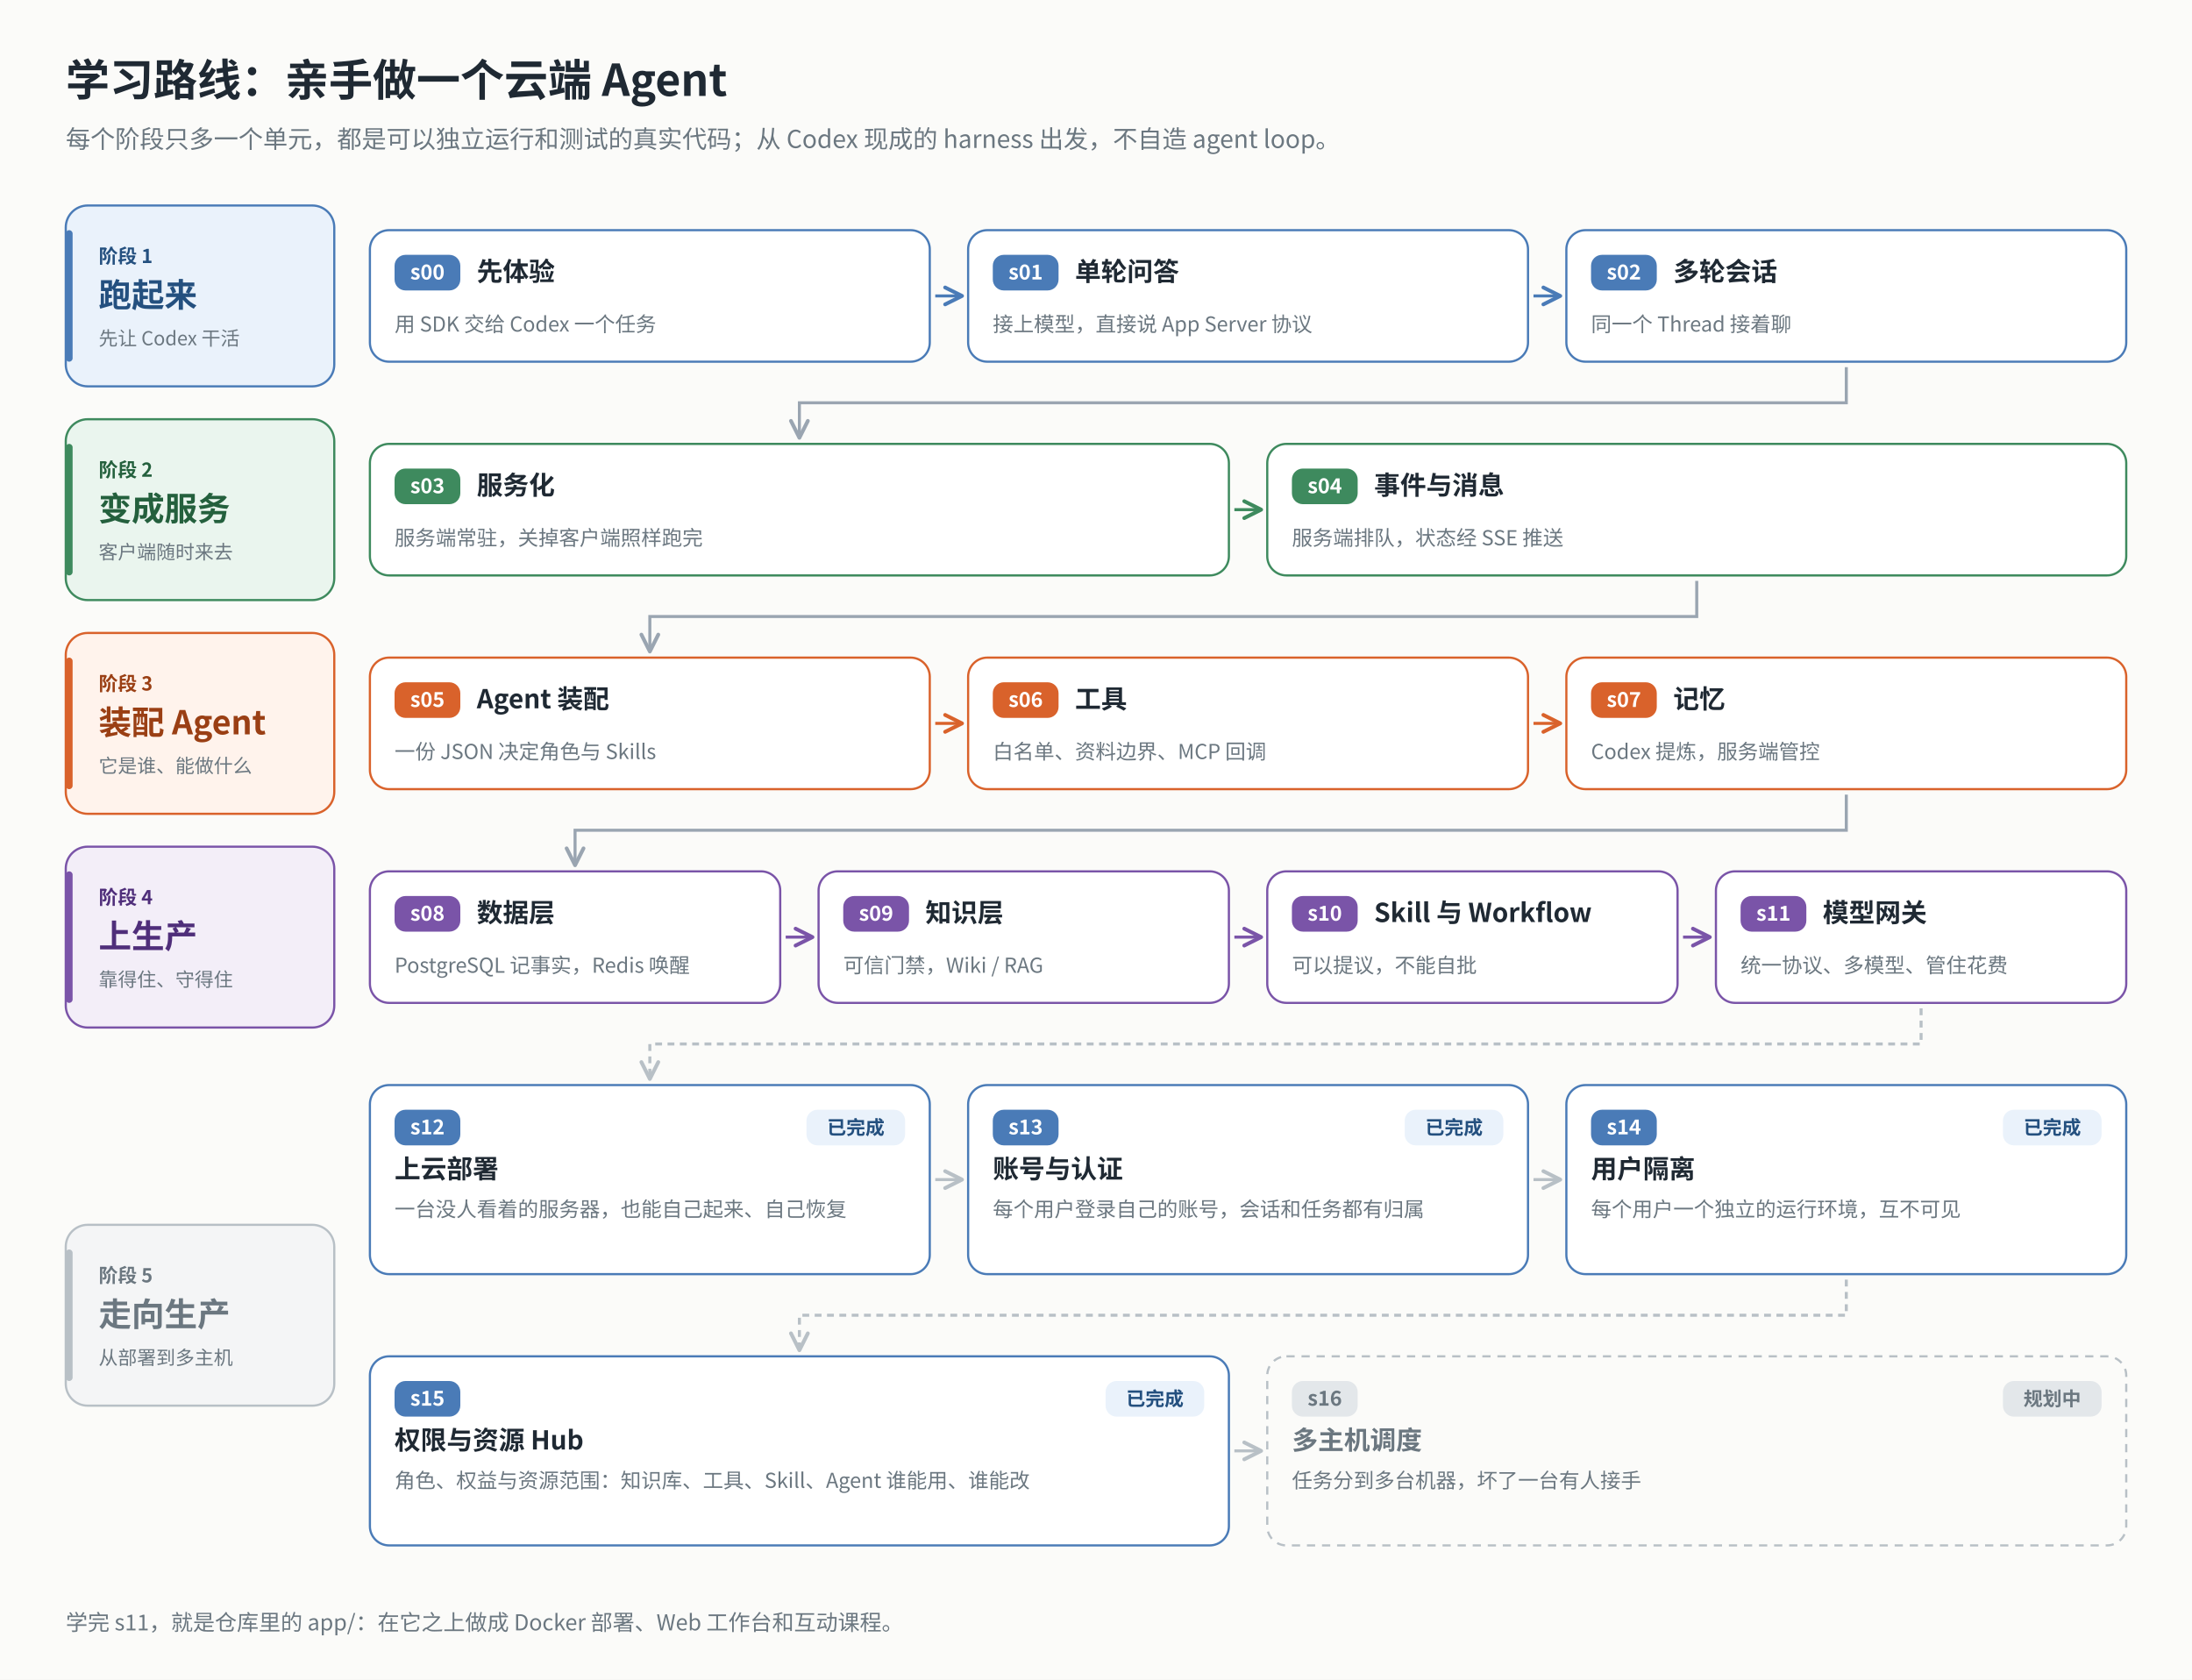
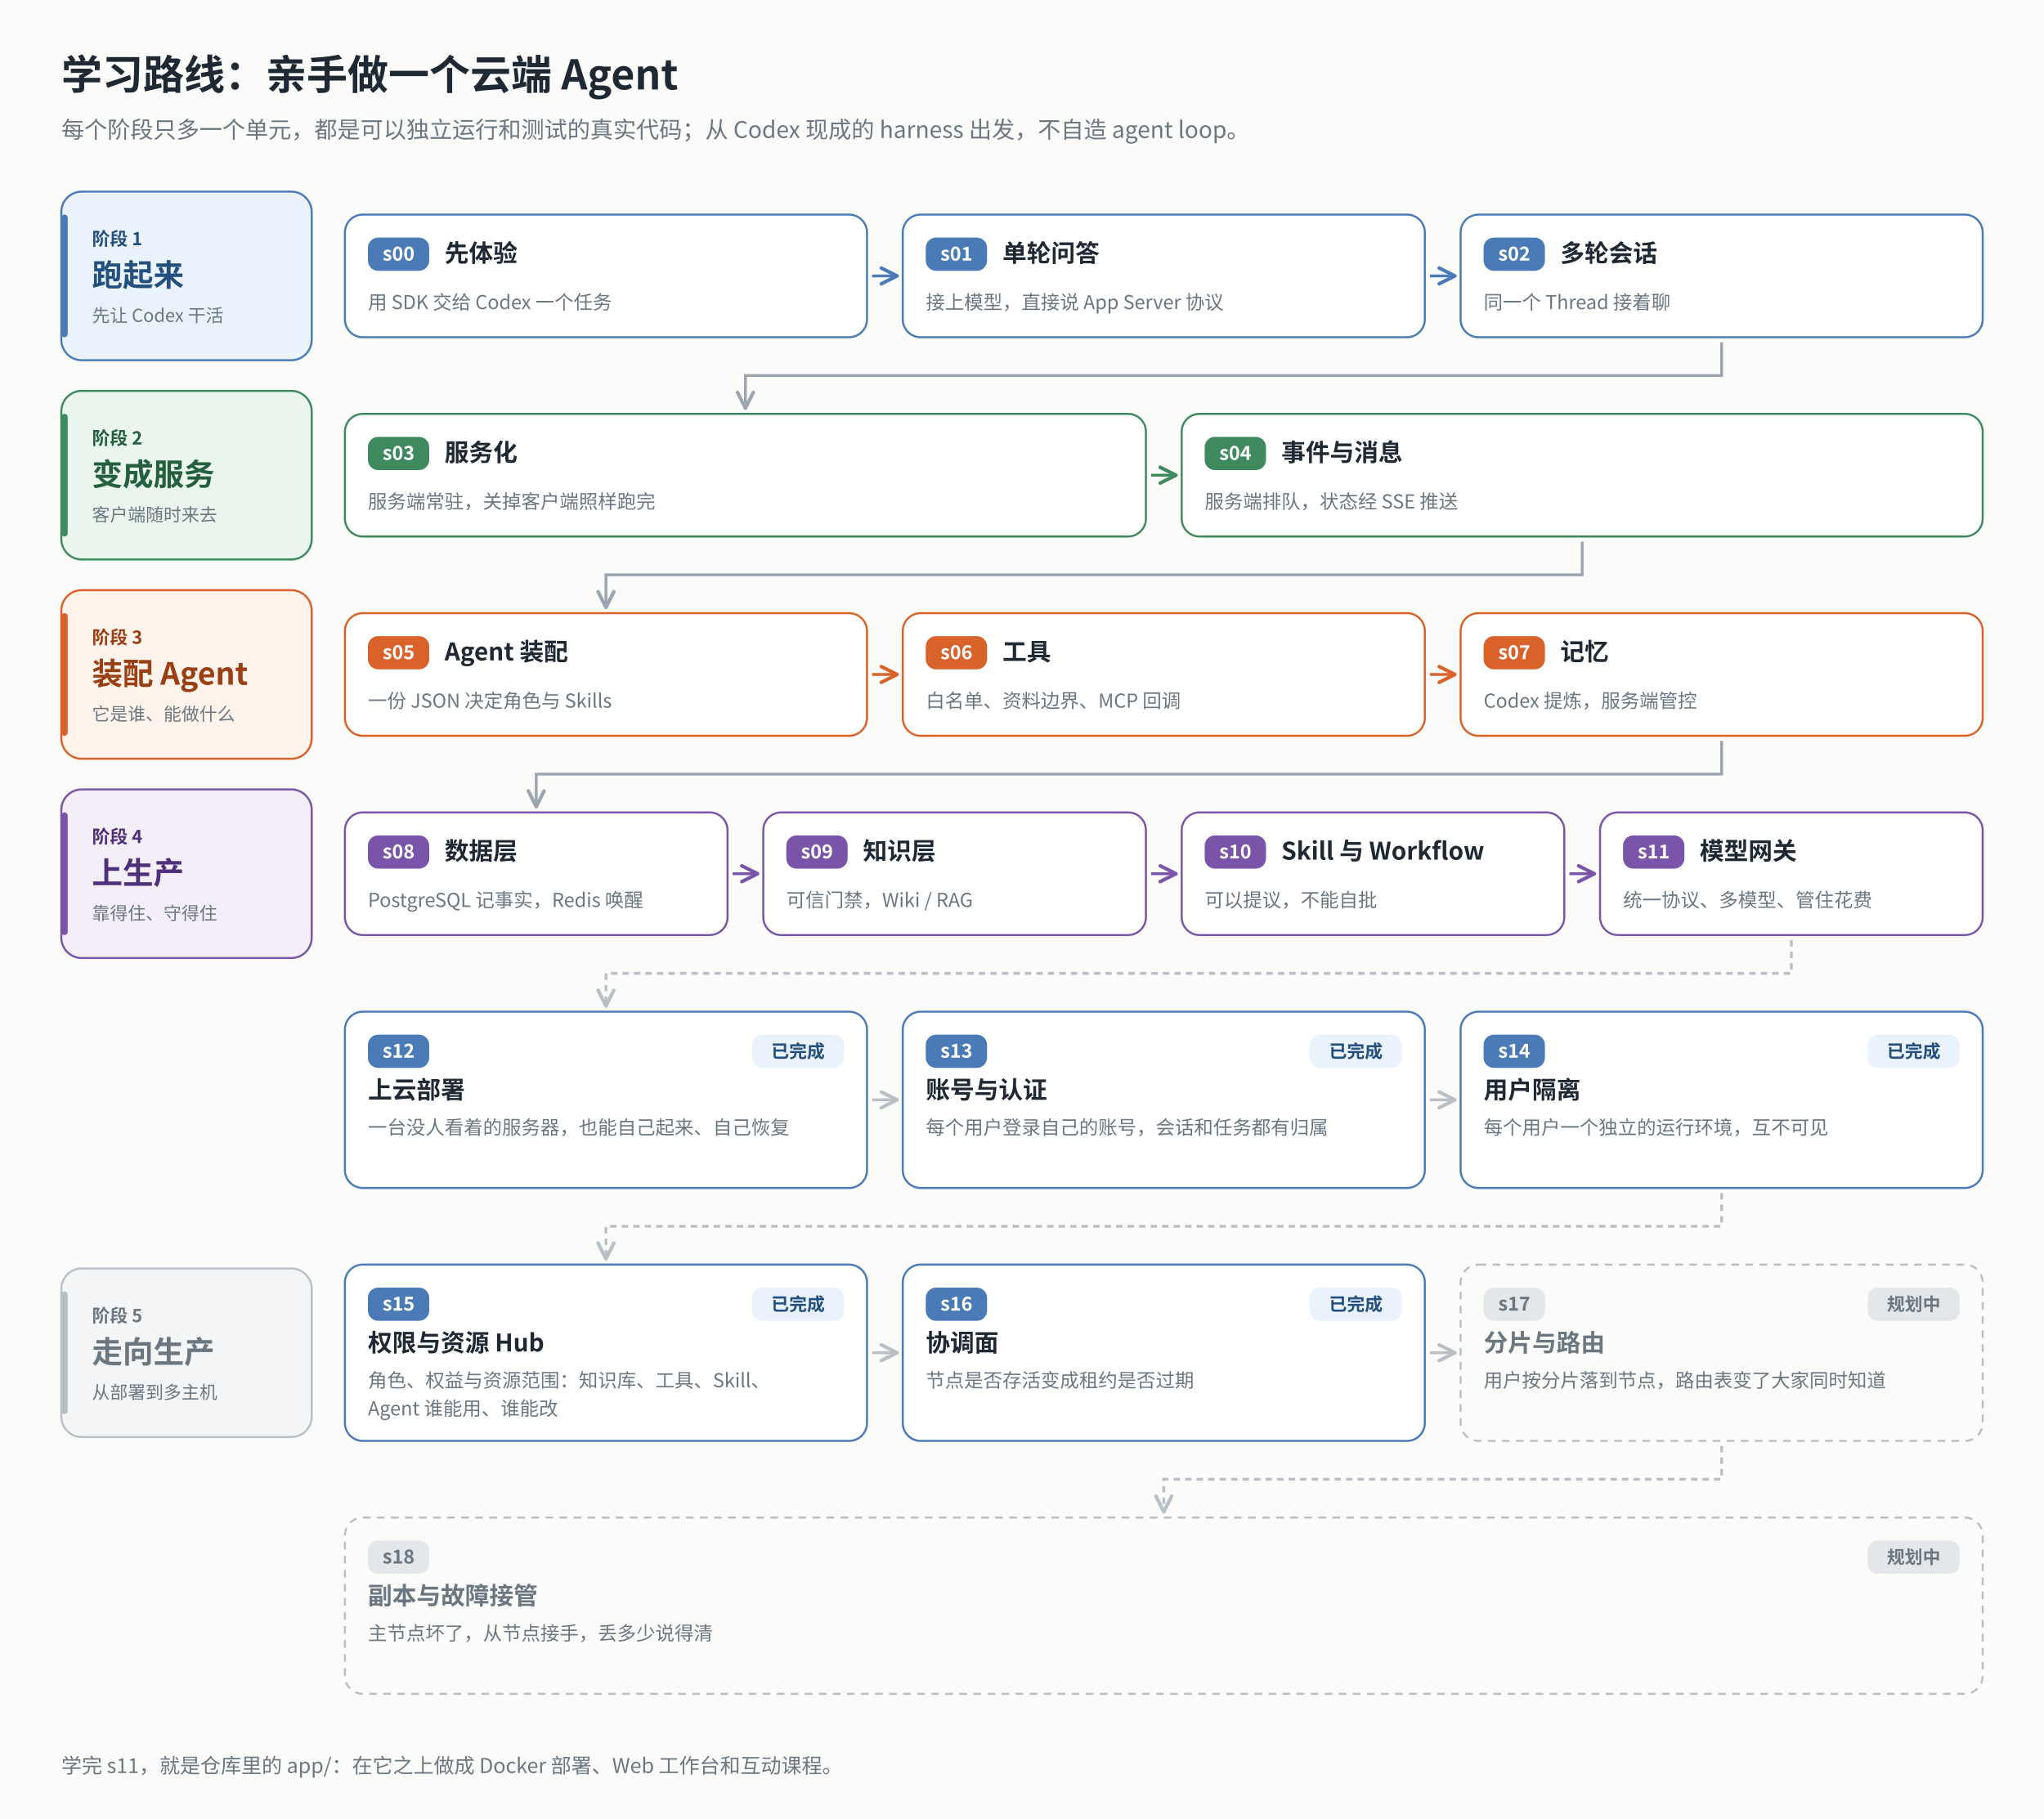
- <svg xmlns="http://www.w3.org/2000/svg" width="1600" height="1226" viewBox="0 0 1600 1226" role="img" aria-labelledby="title desc">
+ <svg xmlns="http://www.w3.org/2000/svg" width="1600" height="1424" viewBox="0 0 1600 1424" role="img" aria-labelledby="title desc">
  <defs>
    <marker id="arrow-4A7BB7" viewBox="0 0 10 10" refX="8" refY="5" markerWidth="7" markerHeight="7" orient="auto-start-reverse">
      <path d="M1 1 L9 5 L1 9" fill="none" stroke="#4A7BB7" stroke-width="1.8" stroke-linecap="round" stroke-linejoin="round" />
    </marker>
    <marker id="arrow-3E8A5E" viewBox="0 0 10 10" refX="8" refY="5" markerWidth="7" markerHeight="7" orient="auto-start-reverse">
      <path d="M1 1 L9 5 L1 9" fill="none" stroke="#3E8A5E" stroke-width="1.8" stroke-linecap="round" stroke-linejoin="round" />
    </marker>
    <marker id="arrow-D9622B" viewBox="0 0 10 10" refX="8" refY="5" markerWidth="7" markerHeight="7" orient="auto-start-reverse">
      <path d="M1 1 L9 5 L1 9" fill="none" stroke="#D9622B" stroke-width="1.8" stroke-linecap="round" stroke-linejoin="round" />
    </marker>
    <marker id="arrow-7A54A8" viewBox="0 0 10 10" refX="8" refY="5" markerWidth="7" markerHeight="7" orient="auto-start-reverse">
      <path d="M1 1 L9 5 L1 9" fill="none" stroke="#7A54A8" stroke-width="1.8" stroke-linecap="round" stroke-linejoin="round" />
    </marker>
    <marker id="arrow-B8C0C6" viewBox="0 0 10 10" refX="8" refY="5" markerWidth="7" markerHeight="7" orient="auto-start-reverse">
      <path d="M1 1 L9 5 L1 9" fill="none" stroke="#B8C0C6" stroke-width="1.8" stroke-linecap="round" stroke-linejoin="round" />
    </marker>
    <marker id="arrow-9AA5B1" viewBox="0 0 10 10" refX="8" refY="5" markerWidth="7" markerHeight="7" orient="auto-start-reverse">
      <path d="M1 1 L9 5 L1 9" fill="none" stroke="#9AA5B1" stroke-width="1.8" stroke-linecap="round" stroke-linejoin="round" />
    </marker>
  </defs>
  <g font-family="PingFang SC, Microsoft YaHei, Noto Sans CJK SC, sans-serif">
-     <rect width="1600" height="1226" fill="#FBFBF9" />
+     <rect width="1600" height="1424" fill="#FBFBF9" />
    <text x="48" y="70" font-size="32" fill="#1F2933" font-weight="700" text-anchor="start">学习路线：亲手做一个云端 Agent</text>
    <text x="48" y="108" font-size="18" fill="#6B7780" font-weight="400" text-anchor="start">每个阶段只多一个单元，都是可以独立运行和测试的真实代码；从 Codex 现成的 harness 出发，不自造 agent loop。</text>
    <rect x="48" y="150" width="196" height="132" rx="16" fill="#EAF2FB" stroke="#4A7BB7" stroke-width="1.6" />
    <rect x="48" y="168" width="5" height="96" rx="2.5" fill="#4A7BB7" />
    <text x="72" y="192" font-size="14" fill="#24507F" font-weight="600" text-anchor="start">阶段 1</text>
    <text x="72" y="224" font-size="24" fill="#24507F" font-weight="700" text-anchor="start">跑起来</text>
    <text x="72" y="252" font-size="14" fill="#6B7780" font-weight="400" text-anchor="start">先让 Codex 干活</text>
    <rect x="270" y="168" width="408.667" height="96" rx="14" fill="#FFFFFF" stroke="#4A7BB7" stroke-width="1.6" />
    <rect x="288" y="186" width="48" height="26" rx="8" fill="#4A7BB7" stroke="none" stroke-width="1.6" />
    <text x="312" y="204" font-size="15" fill="#FFFFFF" font-weight="700" text-anchor="middle">s00</text>
    <text x="348" y="205" font-size="19" fill="#1F2933" font-weight="700" text-anchor="start">先体验</text>
    <text x="288" y="242" font-size="15" fill="#6B7780" font-weight="400" text-anchor="start">用 SDK 交给 Codex 一个任务</text>
    <path d="M682.667,216 L700.667,216" fill="none" stroke="#4A7BB7" stroke-width="2.2" marker-end="url(#arrow-4A7BB7)" />
    <rect x="706.667" y="168" width="408.667" height="96" rx="14" fill="#FFFFFF" stroke="#4A7BB7" stroke-width="1.6" />
    <rect x="724.667" y="186" width="48" height="26" rx="8" fill="#4A7BB7" stroke="none" stroke-width="1.6" />
    <text x="748.667" y="204" font-size="15" fill="#FFFFFF" font-weight="700" text-anchor="middle">s01</text>
    <text x="784.667" y="205" font-size="19" fill="#1F2933" font-weight="700" text-anchor="start">单轮问答</text>
    <text x="724.667" y="242" font-size="15" fill="#6B7780" font-weight="400" text-anchor="start">接上模型，直接说 App Server 协议</text>
    <path d="M1119.333,216 L1137.333,216" fill="none" stroke="#4A7BB7" stroke-width="2.2" marker-end="url(#arrow-4A7BB7)" />
    <rect x="1143.333" y="168" width="408.667" height="96" rx="14" fill="#FFFFFF" stroke="#4A7BB7" stroke-width="1.6" />
    <rect x="1161.333" y="186" width="48" height="26" rx="8" fill="#4A7BB7" stroke="none" stroke-width="1.6" />
    <text x="1185.333" y="204" font-size="15" fill="#FFFFFF" font-weight="700" text-anchor="middle">s02</text>
    <text x="1221.333" y="205" font-size="19" fill="#1F2933" font-weight="700" text-anchor="start">多轮会话</text>
    <text x="1161.333" y="242" font-size="15" fill="#6B7780" font-weight="400" text-anchor="start">同一个 Thread 接着聊</text>
    <path d="M1347.667,268 L1347.667,294 L583.5,294 L583.5,318" fill="none" stroke="#9AA5B1" stroke-width="2.2" marker-end="url(#arrow-9AA5B1)" />
    <rect x="48" y="306" width="196" height="132" rx="16" fill="#EAF5EE" stroke="#3E8A5E" stroke-width="1.6" />
    <rect x="48" y="324" width="5" height="96" rx="2.5" fill="#3E8A5E" />
    <text x="72" y="348" font-size="14" fill="#24603D" font-weight="600" text-anchor="start">阶段 2</text>
    <text x="72" y="380" font-size="24" fill="#24603D" font-weight="700" text-anchor="start">变成服务</text>
    <text x="72" y="408" font-size="14" fill="#6B7780" font-weight="400" text-anchor="start">客户端随时来去</text>
    <rect x="270" y="324" width="627" height="96" rx="14" fill="#FFFFFF" stroke="#3E8A5E" stroke-width="1.6" />
    <rect x="288" y="342" width="48" height="26" rx="8" fill="#3E8A5E" stroke="none" stroke-width="1.6" />
    <text x="312" y="360" font-size="15" fill="#FFFFFF" font-weight="700" text-anchor="middle">s03</text>
    <text x="348" y="361" font-size="19" fill="#1F2933" font-weight="700" text-anchor="start">服务化</text>
    <text x="288" y="398" font-size="15" fill="#6B7780" font-weight="400" text-anchor="start">服务端常驻，关掉客户端照样跑完</text>
    <path d="M901,372 L919,372" fill="none" stroke="#3E8A5E" stroke-width="2.2" marker-end="url(#arrow-3E8A5E)" />
    <rect x="925" y="324" width="627" height="96" rx="14" fill="#FFFFFF" stroke="#3E8A5E" stroke-width="1.6" />
    <rect x="943" y="342" width="48" height="26" rx="8" fill="#3E8A5E" stroke="none" stroke-width="1.6" />
    <text x="967" y="360" font-size="15" fill="#FFFFFF" font-weight="700" text-anchor="middle">s04</text>
    <text x="1003" y="361" font-size="19" fill="#1F2933" font-weight="700" text-anchor="start">事件与消息</text>
    <text x="943" y="398" font-size="15" fill="#6B7780" font-weight="400" text-anchor="start">服务端排队，状态经 SSE 推送</text>
    <path d="M1238.5,424 L1238.5,450 L474.333,450 L474.333,474" fill="none" stroke="#9AA5B1" stroke-width="2.2" marker-end="url(#arrow-9AA5B1)" />
    <rect x="48" y="462" width="196" height="132" rx="16" fill="#FFF3EC" stroke="#D9622B" stroke-width="1.6" />
    <rect x="48" y="480" width="5" height="96" rx="2.5" fill="#D9622B" />
    <text x="72" y="504" font-size="14" fill="#9A3F14" font-weight="600" text-anchor="start">阶段 3</text>
    <text x="72" y="536" font-size="24" fill="#9A3F14" font-weight="700" text-anchor="start">装配 Agent</text>
    <text x="72" y="564" font-size="14" fill="#6B7780" font-weight="400" text-anchor="start">它是谁、能做什么</text>
    <rect x="270" y="480" width="408.667" height="96" rx="14" fill="#FFFFFF" stroke="#D9622B" stroke-width="1.6" />
    <rect x="288" y="498" width="48" height="26" rx="8" fill="#D9622B" stroke="none" stroke-width="1.6" />
    <text x="312" y="516" font-size="15" fill="#FFFFFF" font-weight="700" text-anchor="middle">s05</text>
    <text x="348" y="517" font-size="19" fill="#1F2933" font-weight="700" text-anchor="start">Agent 装配</text>
    <text x="288" y="554" font-size="15" fill="#6B7780" font-weight="400" text-anchor="start">一份 JSON 决定角色与 Skills</text>
    <path d="M682.667,528 L700.667,528" fill="none" stroke="#D9622B" stroke-width="2.2" marker-end="url(#arrow-D9622B)" />
    <rect x="706.667" y="480" width="408.667" height="96" rx="14" fill="#FFFFFF" stroke="#D9622B" stroke-width="1.6" />
    <rect x="724.667" y="498" width="48" height="26" rx="8" fill="#D9622B" stroke="none" stroke-width="1.6" />
    <text x="748.667" y="516" font-size="15" fill="#FFFFFF" font-weight="700" text-anchor="middle">s06</text>
    <text x="784.667" y="517" font-size="19" fill="#1F2933" font-weight="700" text-anchor="start">工具</text>
    <text x="724.667" y="554" font-size="15" fill="#6B7780" font-weight="400" text-anchor="start">白名单、资料边界、MCP 回调</text>
    <path d="M1119.333,528 L1137.333,528" fill="none" stroke="#D9622B" stroke-width="2.2" marker-end="url(#arrow-D9622B)" />
    <rect x="1143.333" y="480" width="408.667" height="96" rx="14" fill="#FFFFFF" stroke="#D9622B" stroke-width="1.6" />
    <rect x="1161.333" y="498" width="48" height="26" rx="8" fill="#D9622B" stroke="none" stroke-width="1.6" />
    <text x="1185.333" y="516" font-size="15" fill="#FFFFFF" font-weight="700" text-anchor="middle">s07</text>
    <text x="1221.333" y="517" font-size="19" fill="#1F2933" font-weight="700" text-anchor="start">记忆</text>
    <text x="1161.333" y="554" font-size="15" fill="#6B7780" font-weight="400" text-anchor="start">Codex 提炼，服务端管控</text>
    <path d="M1347.667,580 L1347.667,606 L419.75,606 L419.75,630" fill="none" stroke="#9AA5B1" stroke-width="2.2" marker-end="url(#arrow-9AA5B1)" />
    <rect x="48" y="618" width="196" height="132" rx="16" fill="#F3EEF8" stroke="#7A54A8" stroke-width="1.6" />
    <rect x="48" y="636" width="5" height="96" rx="2.5" fill="#7A54A8" />
    <text x="72" y="660" font-size="14" fill="#4F2E7A" font-weight="600" text-anchor="start">阶段 4</text>
    <text x="72" y="692" font-size="24" fill="#4F2E7A" font-weight="700" text-anchor="start">上生产</text>
    <text x="72" y="720" font-size="14" fill="#6B7780" font-weight="400" text-anchor="start">靠得住、守得住</text>
    <rect x="270" y="636" width="299.5" height="96" rx="14" fill="#FFFFFF" stroke="#7A54A8" stroke-width="1.6" />
    <rect x="288" y="654" width="48" height="26" rx="8" fill="#7A54A8" stroke="none" stroke-width="1.6" />
    <text x="312" y="672" font-size="15" fill="#FFFFFF" font-weight="700" text-anchor="middle">s08</text>
    <text x="348" y="673" font-size="19" fill="#1F2933" font-weight="700" text-anchor="start">数据层</text>
    <text x="288" y="710" font-size="15" fill="#6B7780" font-weight="400" text-anchor="start">PostgreSQL 记事实，Redis 唤醒</text>
    <path d="M573.5,684 L591.5,684" fill="none" stroke="#7A54A8" stroke-width="2.2" marker-end="url(#arrow-7A54A8)" />
    <rect x="597.5" y="636" width="299.5" height="96" rx="14" fill="#FFFFFF" stroke="#7A54A8" stroke-width="1.6" />
    <rect x="615.5" y="654" width="48" height="26" rx="8" fill="#7A54A8" stroke="none" stroke-width="1.6" />
    <text x="639.5" y="672" font-size="15" fill="#FFFFFF" font-weight="700" text-anchor="middle">s09</text>
    <text x="675.5" y="673" font-size="19" fill="#1F2933" font-weight="700" text-anchor="start">知识层</text>
    <text x="615.5" y="710" font-size="15" fill="#6B7780" font-weight="400" text-anchor="start">可信门禁，Wiki / RAG</text>
    <path d="M901,684 L919,684" fill="none" stroke="#7A54A8" stroke-width="2.2" marker-end="url(#arrow-7A54A8)" />
    <rect x="925" y="636" width="299.5" height="96" rx="14" fill="#FFFFFF" stroke="#7A54A8" stroke-width="1.6" />
    <rect x="943" y="654" width="48" height="26" rx="8" fill="#7A54A8" stroke="none" stroke-width="1.6" />
    <text x="967" y="672" font-size="15" fill="#FFFFFF" font-weight="700" text-anchor="middle">s10</text>
    <text x="1003" y="673" font-size="19" fill="#1F2933" font-weight="700" text-anchor="start">Skill 与 Workflow</text>
    <text x="943" y="710" font-size="15" fill="#6B7780" font-weight="400" text-anchor="start">可以提议，不能自批</text>
    <path d="M1228.5,684 L1246.5,684" fill="none" stroke="#7A54A8" stroke-width="2.2" marker-end="url(#arrow-7A54A8)" />
    <rect x="1252.5" y="636" width="299.5" height="96" rx="14" fill="#FFFFFF" stroke="#7A54A8" stroke-width="1.6" />
    <rect x="1270.5" y="654" width="48" height="26" rx="8" fill="#7A54A8" stroke="none" stroke-width="1.6" />
    <text x="1294.5" y="672" font-size="15" fill="#FFFFFF" font-weight="700" text-anchor="middle">s11</text>
    <text x="1330.5" y="673" font-size="19" fill="#1F2933" font-weight="700" text-anchor="start">模型网关</text>
    <text x="1270.5" y="710" font-size="15" fill="#6B7780" font-weight="400" text-anchor="start">统一协议、多模型、管住花费</text>
    <path d="M1402.25,736 L1402.25,762 L474.333,762 L474.333,786" fill="none" stroke="#B8C0C6" stroke-width="2.2" stroke-dasharray="5 4" marker-end="url(#arrow-B8C0C6)" />
-     <rect x="48" y="894" width="196" height="132" rx="16" fill="#F4F5F6" stroke="#B8C0C6" stroke-width="1.6" />
-     <rect x="48" y="912" width="5" height="96" rx="2.5" fill="#B8C0C6" />
-     <text x="72" y="936" font-size="14" fill="#6B7780" font-weight="600" text-anchor="start">阶段 5</text>
-     <text x="72" y="968" font-size="24" fill="#6B7780" font-weight="700" text-anchor="start">走向生产</text>
-     <text x="72" y="996" font-size="14" fill="#6B7780" font-weight="400" text-anchor="start">从部署到多主机</text>
+     <rect x="48" y="993" width="196" height="132" rx="16" fill="#F4F5F6" stroke="#B8C0C6" stroke-width="1.6" />
+     <rect x="48" y="1011" width="5" height="96" rx="2.5" fill="#B8C0C6" />
+     <text x="72" y="1035" font-size="14" fill="#6B7780" font-weight="600" text-anchor="start">阶段 5</text>
+     <text x="72" y="1067" font-size="24" fill="#6B7780" font-weight="700" text-anchor="start">走向生产</text>
+     <text x="72" y="1095" font-size="14" fill="#6B7780" font-weight="400" text-anchor="start">从部署到多主机</text>
    <rect x="270" y="792" width="408.667" height="138" rx="14" fill="#FFFFFF" stroke="#4A7BB7" stroke-width="1.6" />
    <rect x="288" y="810" width="48" height="26" rx="8" fill="#4A7BB7" stroke="none" stroke-width="1.6" />
    <text x="312" y="828" font-size="15" fill="#FFFFFF" font-weight="700" text-anchor="middle">s12</text>
    <rect x="588.667" y="810" width="72" height="26" rx="8" fill="#EAF2FB" stroke="none" stroke-width="1.6" />
    <text x="624.667" y="828" font-size="14" fill="#24507F" font-weight="600" text-anchor="middle">已完成</text>
    <text x="288" y="860" font-size="19" fill="#1F2933" font-weight="700" text-anchor="start">上云部署</text>
    <text x="288" y="888" font-size="15" fill="#6B7780" font-weight="400" text-anchor="start">一台没人看着的服务器，也能自己起来、自己恢复</text>
    <path d="M682.667,861 L700.667,861" fill="none" stroke="#B8C0C6" stroke-width="2.2" marker-end="url(#arrow-B8C0C6)" />
    <a href="https://github.com/pengcong2020520/learn-codex-harness/blob/main/stages/s13-auth/README.md" target="_blank" rel="noopener noreferrer">
      <rect x="706.667" y="792" width="408.667" height="138" rx="14" fill="#FFFFFF" stroke="#4A7BB7" stroke-width="1.6" />
      <rect x="724.667" y="810" width="48" height="26" rx="8" fill="#4A7BB7" stroke="none" stroke-width="1.6" />
      <text x="748.667" y="828" font-size="15" fill="#FFFFFF" font-weight="700" text-anchor="middle">s13</text>
      <rect x="1025.333" y="810" width="72" height="26" rx="8" fill="#EAF2FB" stroke="none" stroke-width="1.6" />
      <text x="1061.333" y="828" font-size="14" fill="#24507F" font-weight="600" text-anchor="middle">已完成</text>
      <text x="724.667" y="860" font-size="19" fill="#1F2933" font-weight="700" text-anchor="start">账号与认证</text>
      <text x="724.667" y="888" font-size="15" fill="#6B7780" font-weight="400" text-anchor="start">每个用户登录自己的账号，会话和任务都有归属</text>
    </a>
    <path d="M1119.333,861 L1137.333,861" fill="none" stroke="#B8C0C6" stroke-width="2.2" marker-end="url(#arrow-B8C0C6)" />
    <a href="https://github.com/pengcong2020520/learn-codex-harness/blob/main/stages/s14-isolation/README.md" target="_blank" rel="noopener noreferrer">
      <rect x="1143.333" y="792" width="408.667" height="138" rx="14" fill="#FFFFFF" stroke="#4A7BB7" stroke-width="1.6" />
      <rect x="1161.333" y="810" width="48" height="26" rx="8" fill="#4A7BB7" stroke="none" stroke-width="1.6" />
      <text x="1185.333" y="828" font-size="15" fill="#FFFFFF" font-weight="700" text-anchor="middle">s14</text>
      <rect x="1462" y="810" width="72" height="26" rx="8" fill="#EAF2FB" stroke="none" stroke-width="1.6" />
      <text x="1498" y="828" font-size="14" fill="#24507F" font-weight="600" text-anchor="middle">已完成</text>
      <text x="1161.333" y="860" font-size="19" fill="#1F2933" font-weight="700" text-anchor="start">用户隔离</text>
      <text x="1161.333" y="888" font-size="15" fill="#6B7780" font-weight="400" text-anchor="start">每个用户一个独立的运行环境，互不可见</text>
    </a>
-     <path d="M1347.667,934 L1347.667,960 L583.5,960 L583.5,984" fill="none" stroke="#B8C0C6" stroke-width="2.2" stroke-dasharray="5 4" marker-end="url(#arrow-B8C0C6)" />
+     <path d="M1347.667,934 L1347.667,960 L474.333,960 L474.333,984" fill="none" stroke="#B8C0C6" stroke-width="2.2" stroke-dasharray="5 4" marker-end="url(#arrow-B8C0C6)" />
    <a href="https://github.com/pengcong2020520/learn-codex-harness/blob/main/stages/s15-hub/README.md" target="_blank" rel="noopener noreferrer">
-       <rect x="270" y="990" width="627" height="138" rx="14" fill="#FFFFFF" stroke="#4A7BB7" stroke-width="1.6" />
+       <rect x="270" y="990" width="408.667" height="138" rx="14" fill="#FFFFFF" stroke="#4A7BB7" stroke-width="1.6" />
      <rect x="288" y="1008" width="48" height="26" rx="8" fill="#4A7BB7" stroke="none" stroke-width="1.6" />
      <text x="312" y="1026" font-size="15" fill="#FFFFFF" font-weight="700" text-anchor="middle">s15</text>
-       <rect x="807" y="1008" width="72" height="26" rx="8" fill="#EAF2FB" stroke="none" stroke-width="1.6" />
-       <text x="843" y="1026" font-size="14" fill="#24507F" font-weight="600" text-anchor="middle">已完成</text>
+       <rect x="588.667" y="1008" width="72" height="26" rx="8" fill="#EAF2FB" stroke="none" stroke-width="1.6" />
+       <text x="624.667" y="1026" font-size="14" fill="#24507F" font-weight="600" text-anchor="middle">已完成</text>
      <text x="288" y="1058" font-size="19" fill="#1F2933" font-weight="700" text-anchor="start">权限与资源 Hub</text>
-       <text x="288" y="1086" font-size="15" fill="#6B7780" font-weight="400" text-anchor="start">角色、权益与资源范围：知识库、工具、Skill、Agent 谁能用、谁能改</text>
+       <text x="288" y="1086" font-size="15" fill="#6B7780" font-weight="400" text-anchor="start">角色、权益与资源范围：知识库、工具、Skill、</text>
+       <text x="288" y="1108" font-size="15" fill="#6B7780" font-weight="400" text-anchor="start">Agent 谁能用、谁能改</text>
    </a>
-     <path d="M901,1059 L919,1059" fill="none" stroke="#B8C0C6" stroke-width="2.2" marker-end="url(#arrow-B8C0C6)" />
-     <rect x="925" y="990" width="627" height="138" rx="14" fill="#FBFBF9" stroke="#B8C0C6" stroke-width="1.6" stroke-dasharray="6 5" />
-     <rect x="943" y="1008" width="48" height="26" rx="8" fill="#E3E7EA" stroke="none" stroke-width="1.6" />
-     <text x="967" y="1026" font-size="15" fill="#6B7780" font-weight="700" text-anchor="middle">s16</text>
+     <path d="M682.667,1059 L700.667,1059" fill="none" stroke="#B8C0C6" stroke-width="2.2" marker-end="url(#arrow-B8C0C6)" />
+     <a href="https://github.com/pengcong2020520/learn-codex-harness/blob/main/stages/s16-coordination/README.md" target="_blank" rel="noopener noreferrer">
+       <rect x="706.667" y="990" width="408.667" height="138" rx="14" fill="#FFFFFF" stroke="#4A7BB7" stroke-width="1.6" />
+       <rect x="724.667" y="1008" width="48" height="26" rx="8" fill="#4A7BB7" stroke="none" stroke-width="1.6" />
+       <text x="748.667" y="1026" font-size="15" fill="#FFFFFF" font-weight="700" text-anchor="middle">s16</text>
+       <rect x="1025.333" y="1008" width="72" height="26" rx="8" fill="#EAF2FB" stroke="none" stroke-width="1.6" />
+       <text x="1061.333" y="1026" font-size="14" fill="#24507F" font-weight="600" text-anchor="middle">已完成</text>
+       <text x="724.667" y="1058" font-size="19" fill="#1F2933" font-weight="700" text-anchor="start">协调面</text>
+       <text x="724.667" y="1086" font-size="15" fill="#6B7780" font-weight="400" text-anchor="start">节点是否存活变成租约是否过期</text>
+     </a>
+     <path d="M1119.333,1059 L1137.333,1059" fill="none" stroke="#B8C0C6" stroke-width="2.2" marker-end="url(#arrow-B8C0C6)" />
+     <rect x="1143.333" y="990" width="408.667" height="138" rx="14" fill="#FBFBF9" stroke="#B8C0C6" stroke-width="1.6" stroke-dasharray="6 5" />
+     <rect x="1161.333" y="1008" width="48" height="26" rx="8" fill="#E3E7EA" stroke="none" stroke-width="1.6" />
+     <text x="1185.333" y="1026" font-size="15" fill="#6B7780" font-weight="700" text-anchor="middle">s17</text>
    <rect x="1462" y="1008" width="72" height="26" rx="8" fill="#E3E7EA" stroke="none" stroke-width="1.6" />
    <text x="1498" y="1026" font-size="14" fill="#6B7780" font-weight="600" text-anchor="middle">规划中</text>
-     <text x="943" y="1058" font-size="19" fill="#6B7780" font-weight="700" text-anchor="start">多主机调度</text>
-     <text x="943" y="1086" font-size="15" fill="#6B7780" font-weight="400" text-anchor="start">任务分到多台机器，坏了一台有人接手</text>
-     <text x="48" y="1190" font-size="16" fill="#6B7780" font-weight="400" text-anchor="start">学完 s11，就是仓库里的 app/：在它之上做成 Docker 部署、Web 工作台和互动课程。</text>
+     <text x="1161.333" y="1058" font-size="19" fill="#6B7780" font-weight="700" text-anchor="start">分片与路由</text>
+     <text x="1161.333" y="1086" font-size="15" fill="#6B7780" font-weight="400" text-anchor="start">用户按分片落到节点，路由表变了大家同时知道</text>
+     <path d="M1347.667,1132 L1347.667,1158 L911,1158 L911,1182" fill="none" stroke="#B8C0C6" stroke-width="2.2" stroke-dasharray="5 4" marker-end="url(#arrow-B8C0C6)" />
+     <rect x="270" y="1188" width="1282" height="138" rx="14" fill="#FBFBF9" stroke="#B8C0C6" stroke-width="1.6" stroke-dasharray="6 5" />
+     <rect x="288" y="1206" width="48" height="26" rx="8" fill="#E3E7EA" stroke="none" stroke-width="1.6" />
+     <text x="312" y="1224" font-size="15" fill="#6B7780" font-weight="700" text-anchor="middle">s18</text>
+     <rect x="1462" y="1206" width="72" height="26" rx="8" fill="#E3E7EA" stroke="none" stroke-width="1.6" />
+     <text x="1498" y="1224" font-size="14" fill="#6B7780" font-weight="600" text-anchor="middle">规划中</text>
+     <text x="288" y="1256" font-size="19" fill="#6B7780" font-weight="700" text-anchor="start">副本与故障接管</text>
+     <text x="288" y="1284" font-size="15" fill="#6B7780" font-weight="400" text-anchor="start">主节点坏了，从节点接手，丢多少说得清</text>
+     <text x="48" y="1388" font-size="16" fill="#6B7780" font-weight="400" text-anchor="start">学完 s11，就是仓库里的 app/：在它之上做成 Docker 部署、Web 工作台和互动课程。</text>
  </g>
</svg>
